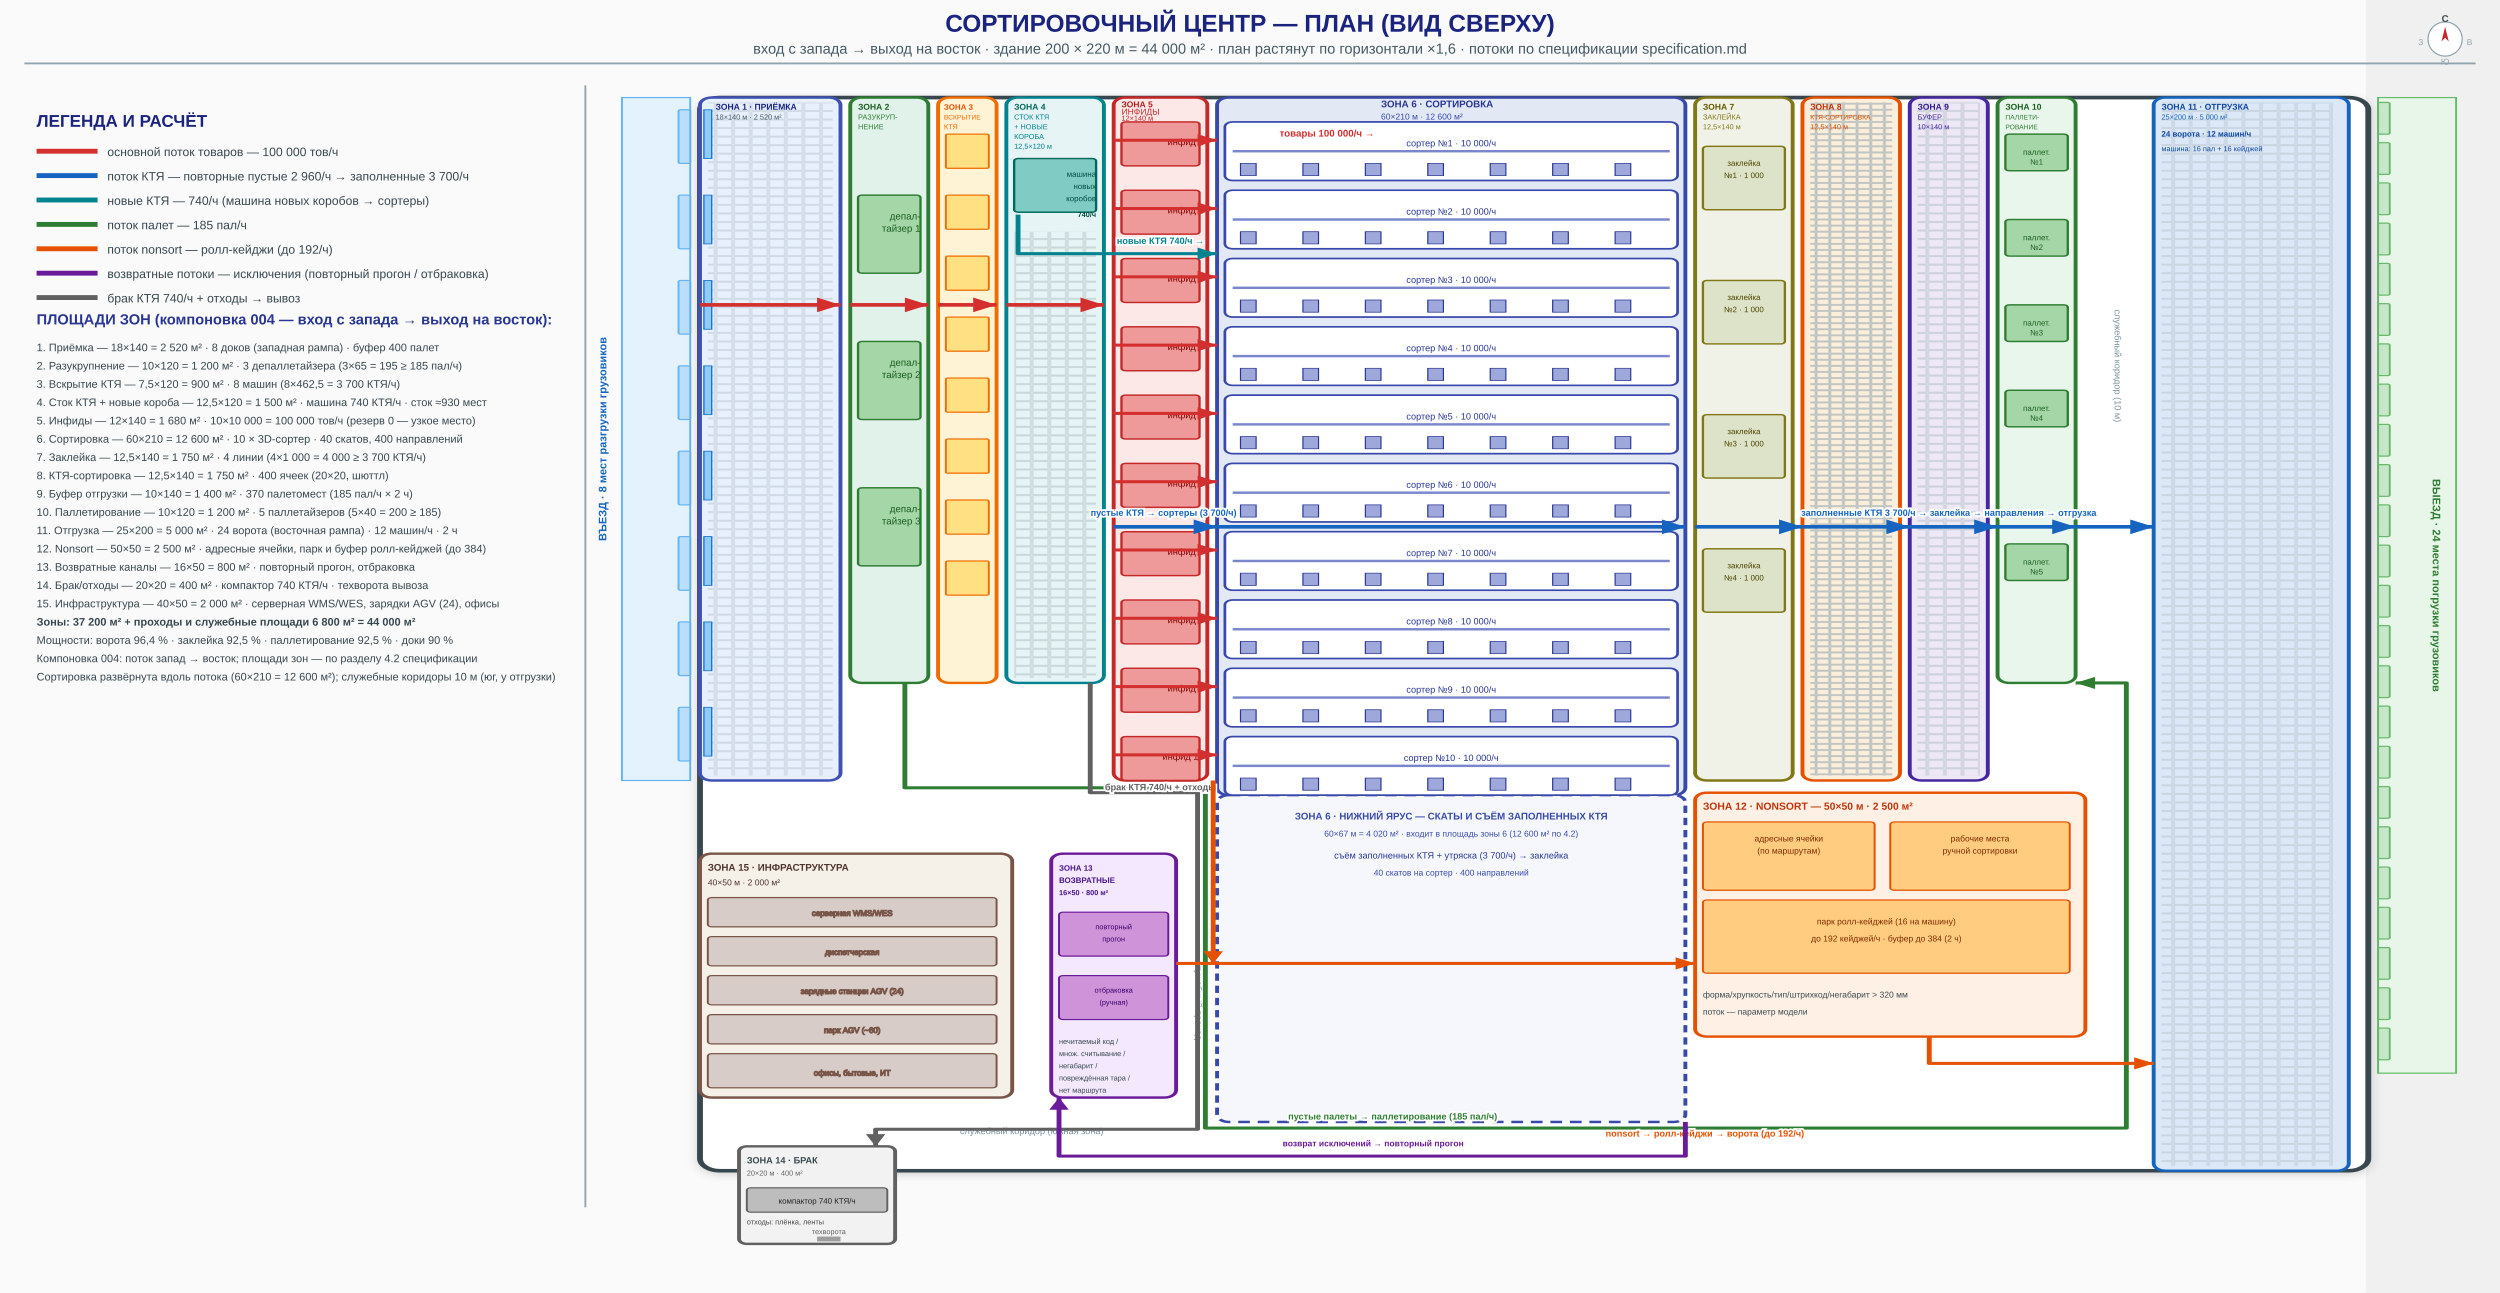
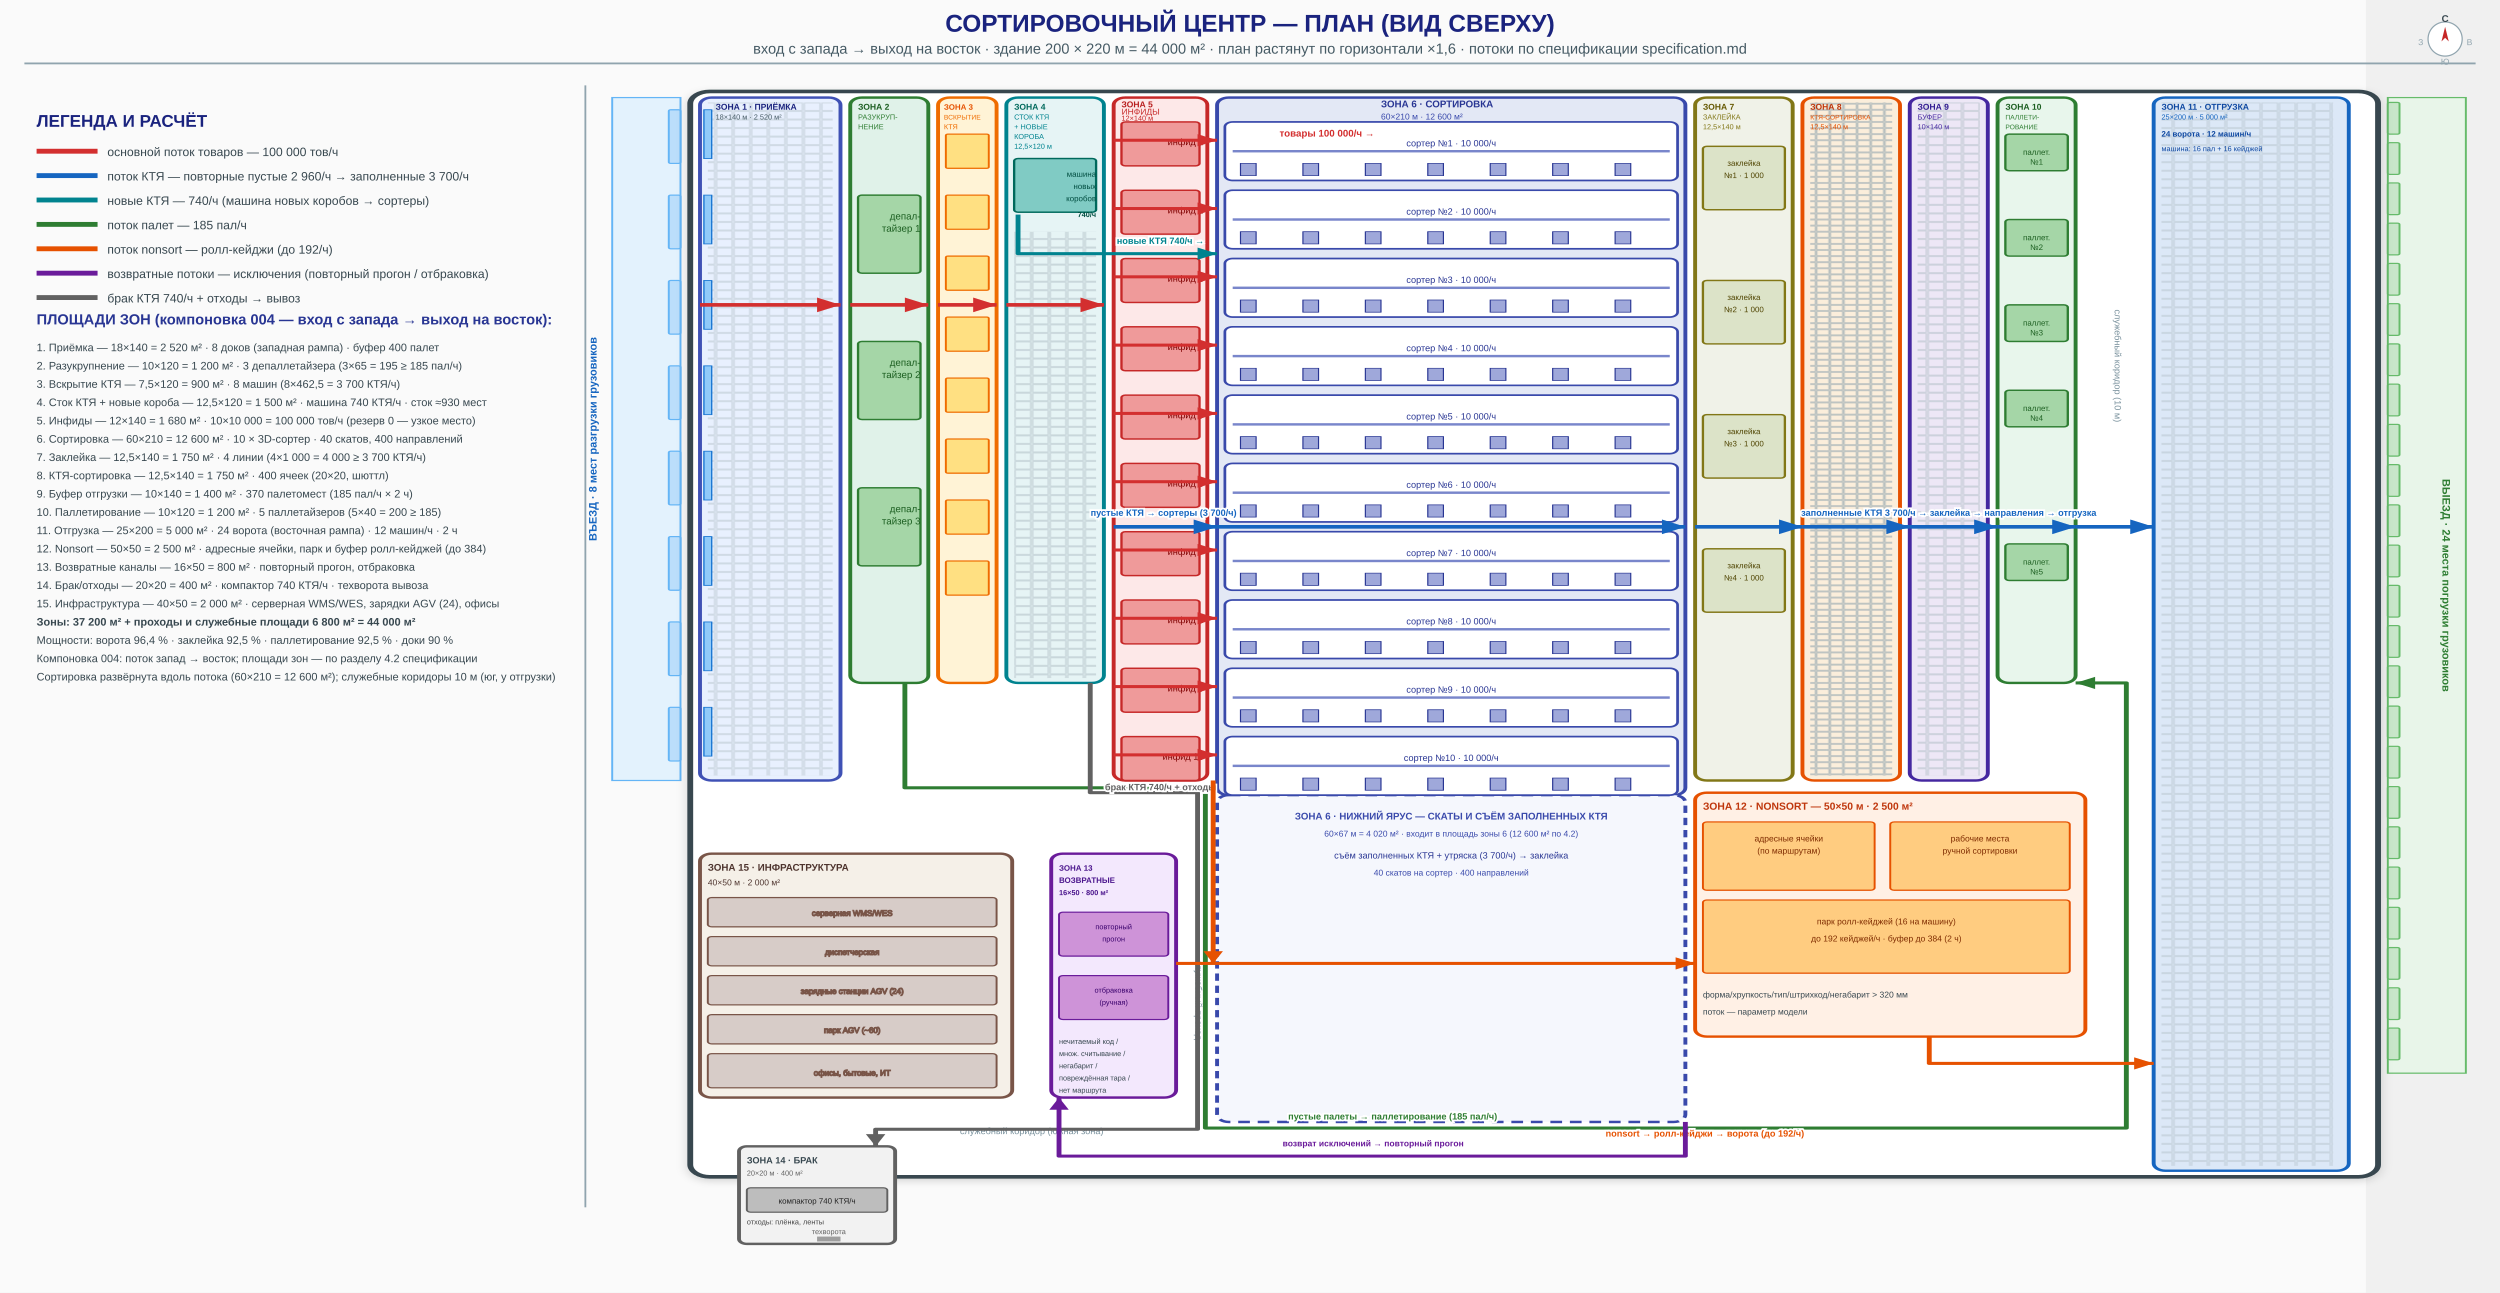
<svg xmlns="http://www.w3.org/2000/svg" viewBox="0 0 2050 1060" font-family="'Segoe UI', Arial, sans-serif">
  <defs>
    <marker id="ar" viewBox="0 0 10 10" refX="10" refY="5" markerWidth="4" markerHeight="4" orient="auto-start-reverse">
      <path d="M0,0 L10,5 L0,10 z" fill="#D32F2F" />
    </marker>
    <marker id="ab" viewBox="0 0 10 10" refX="10" refY="5" markerWidth="4" markerHeight="4" orient="auto-start-reverse">
      <path d="M0,0 L10,5 L0,10 z" fill="#1565C0" />
    </marker>
    <marker id="ag" viewBox="0 0 10 10" refX="10" refY="5" markerWidth="4" markerHeight="4" orient="auto-start-reverse">
      <path d="M0,0 L10,5 L0,10 z" fill="#2E7D32" />
    </marker>
    <marker id="ao" viewBox="0 0 10 10" refX="10" refY="5" markerWidth="4" markerHeight="4" orient="auto-start-reverse">
      <path d="M0,0 L10,5 L0,10 z" fill="#E65100" />
    </marker>
    <marker id="ap" viewBox="0 0 10 10" refX="10" refY="5" markerWidth="4" markerHeight="4" orient="auto-start-reverse">
      <path d="M0,0 L10,5 L0,10 z" fill="#6A1B9A" />
    </marker>
    <marker id="agr" viewBox="0 0 10 10" refX="10" refY="5" markerWidth="4" markerHeight="4" orient="auto-start-reverse">
      <path d="M0,0 L10,5 L0,10 z" fill="#616161" />
    </marker>
    <marker id="at" viewBox="0 0 10 10" refX="10" refY="5" markerWidth="4" markerHeight="4" orient="auto-start-reverse">
      <path d="M0,0 L10,5 L0,10 z" fill="#00838F" />
    </marker>
    <pattern id="pal" width="9" height="7" patternUnits="userSpaceOnUse">
      <rect x="0.5" y="0.5" width="8" height="6" fill="none" stroke="#B0BEC5" stroke-width="0.7" />
    </pattern>
    <pattern id="cell" width="7" height="5" patternUnits="userSpaceOnUse">
      <rect x="0.4" y="0.4" width="6.2" height="4.2" fill="none" stroke="#90A4AE" stroke-width="0.6" />
    </pattern>
    <filter id="sh" x="-10%" y="-10%" width="130%" height="130%">
      <feDropShadow dx="0" dy="2" stdDeviation="3" flood-color="#000000" flood-opacity="0.15" />
    </filter>
  </defs>
  <rect x="0" y="0" width="1940" height="1060" fill="#FAFAFA" />
  <text x="1025" y="26" font-size="20" font-weight="bold" text-anchor="middle" fill="#1A237E">СОРТИРОВОЧНЫЙ ЦЕНТР — ПЛАН (ВИД СВЕРХУ)</text>
  <text x="1025" y="44" font-size="12" text-anchor="middle" fill="#455A64">вход с запада → выход на восток · здание 200 × 220 м = 44 000 м² · план растянут по горизонтали ×1,6 · потоки по спецификации specification.md</text>
  <line x1="20" y1="52" x2="2030" y2="52" stroke="#90A4AE" stroke-width="1.5" />
  <g transform="translate(2005,32)">
    <circle r="14" fill="#FFFFFF" stroke="#90A4AE" stroke-width="1" />
    <path d="M0,-10 L3,2 L0,-1 L-3,2 Z" fill="#C62828" />
    <text x="0" y="-14" font-size="8" text-anchor="middle" fill="#37474F" font-weight="bold">С</text>
    <text x="0" y="21" font-size="7" text-anchor="middle" fill="#90A4AE">Ю</text>
    <text x="-20" y="5" font-size="7" text-anchor="middle" fill="#90A4AE">З</text>
    <text x="20" y="5" font-size="7" text-anchor="middle" fill="#90A4AE">В</text>
  </g>
  <g transform="translate(510,0) scale(1.6,1) translate(-60,0)">
-     <rect x="60" y="80" width="35" height="560" fill="#E3F2FD" stroke="#64B5F6" stroke-width="1" />
-     <text x="52" y="360" font-size="9" font-weight="bold" fill="#1565C0" transform="rotate(-90 52 360) translate(52 360) scale(1 0.625) translate(-52 -360)" text-anchor="middle">ВЪЕЗД · 8 мест разгрузки грузовиков</text>
+     <rect x="55" y="80" width="35" height="560" fill="#E3F2FD" stroke="#64B5F6" stroke-width="1" />
+     <text x="47" y="360" font-size="9" font-weight="bold" fill="#1565C0" transform="rotate(-90 47 360) translate(47 360) scale(1 0.625) translate(-47 -360)" text-anchor="middle">ВЪЕЗД · 8 мест разгрузки грузовиков</text>
    <g fill="#BBDEFB" stroke="#64B5F6" stroke-width="1">
-       <rect x="89" y="90" width="6" height="44" rx="1" />
-       <rect x="89" y="160" width="6" height="44" rx="1" />
-       <rect x="89" y="230" width="6" height="44" rx="1" />
-       <rect x="89" y="300" width="6" height="44" rx="1" />
-       <rect x="89" y="370" width="6" height="44" rx="1" />
-       <rect x="89" y="440" width="6" height="44" rx="1" />
-       <rect x="89" y="510" width="6" height="44" rx="1" />
-       <rect x="89" y="580" width="6" height="44" rx="1" />
-     </g>
-     <rect x="960" y="80" width="40" height="800" fill="#E8F5E9" stroke="#66BB6A" stroke-width="1" />
-     <text x="988" y="480" font-size="9" font-weight="bold" fill="#2E7D32" transform="rotate(90 988 480) translate(988 480) scale(1 0.625) translate(-988 -480)" text-anchor="middle">ВЫЕЗД · 24 места погрузки грузовиков</text>
+       <rect x="84" y="90" width="6" height="44" rx="1" />
+       <rect x="84" y="160" width="6" height="44" rx="1" />
+       <rect x="84" y="230" width="6" height="44" rx="1" />
+       <rect x="84" y="300" width="6" height="44" rx="1" />
+       <rect x="84" y="370" width="6" height="44" rx="1" />
+       <rect x="84" y="440" width="6" height="44" rx="1" />
+       <rect x="84" y="510" width="6" height="44" rx="1" />
+       <rect x="84" y="580" width="6" height="44" rx="1" />
+     </g>
+     <rect x="965" y="80" width="40" height="800" fill="#E8F5E9" stroke="#66BB6A" stroke-width="1" />
+     <text x="993" y="480" font-size="9" font-weight="bold" fill="#2E7D32" transform="rotate(90 993 480) translate(993 480) scale(1 0.625) translate(-993 -480)" text-anchor="middle">ВЫЕЗД · 24 места погрузки грузовиков</text>
    <g fill="#C8E6C9" stroke="#66BB6A" stroke-width="1">
-       <rect x="960" y="84" width="6" height="26" rx="1" />
-       <rect x="960" y="117" width="6" height="26" rx="1" />
-       <rect x="960" y="150" width="6" height="26" rx="1" />
-       <rect x="960" y="183" width="6" height="26" rx="1" />
-       <rect x="960" y="216" width="6" height="26" rx="1" />
-       <rect x="960" y="249" width="6" height="26" rx="1" />
-       <rect x="960" y="282" width="6" height="26" rx="1" />
-       <rect x="960" y="315" width="6" height="26" rx="1" />
-       <rect x="960" y="348" width="6" height="26" rx="1" />
-       <rect x="960" y="381" width="6" height="26" rx="1" />
-       <rect x="960" y="414" width="6" height="26" rx="1" />
-       <rect x="960" y="447" width="6" height="26" rx="1" />
-       <rect x="960" y="480" width="6" height="26" rx="1" />
-       <rect x="960" y="513" width="6" height="26" rx="1" />
-       <rect x="960" y="546" width="6" height="26" rx="1" />
-       <rect x="960" y="579" width="6" height="26" rx="1" />
-       <rect x="960" y="612" width="6" height="26" rx="1" />
-       <rect x="960" y="645" width="6" height="26" rx="1" />
-       <rect x="960" y="678" width="6" height="26" rx="1" />
-       <rect x="960" y="711" width="6" height="26" rx="1" />
-       <rect x="960" y="744" width="6" height="26" rx="1" />
-       <rect x="960" y="777" width="6" height="26" rx="1" />
-       <rect x="960" y="810" width="6" height="26" rx="1" />
-       <rect x="960" y="843" width="6" height="26" rx="1" />
-     </g>
-     <rect x="100" y="80" width="855" height="880" rx="10" fill="#FFFFFF" stroke="#37474F" stroke-width="3" filter="url(#sh)" />
+       <rect x="965" y="84" width="6" height="26" rx="1" />
+       <rect x="965" y="117" width="6" height="26" rx="1" />
+       <rect x="965" y="150" width="6" height="26" rx="1" />
+       <rect x="965" y="183" width="6" height="26" rx="1" />
+       <rect x="965" y="216" width="6" height="26" rx="1" />
+       <rect x="965" y="249" width="6" height="26" rx="1" />
+       <rect x="965" y="282" width="6" height="26" rx="1" />
+       <rect x="965" y="315" width="6" height="26" rx="1" />
+       <rect x="965" y="348" width="6" height="26" rx="1" />
+       <rect x="965" y="381" width="6" height="26" rx="1" />
+       <rect x="965" y="414" width="6" height="26" rx="1" />
+       <rect x="965" y="447" width="6" height="26" rx="1" />
+       <rect x="965" y="480" width="6" height="26" rx="1" />
+       <rect x="965" y="513" width="6" height="26" rx="1" />
+       <rect x="965" y="546" width="6" height="26" rx="1" />
+       <rect x="965" y="579" width="6" height="26" rx="1" />
+       <rect x="965" y="612" width="6" height="26" rx="1" />
+       <rect x="965" y="645" width="6" height="26" rx="1" />
+       <rect x="965" y="678" width="6" height="26" rx="1" />
+       <rect x="965" y="711" width="6" height="26" rx="1" />
+       <rect x="965" y="744" width="6" height="26" rx="1" />
+       <rect x="965" y="777" width="6" height="26" rx="1" />
+       <rect x="965" y="810" width="6" height="26" rx="1" />
+       <rect x="965" y="843" width="6" height="26" rx="1" />
+     </g>
+     <rect x="95" y="75" width="865" height="890" rx="10" fill="#FFFFFF" stroke="#37474F" stroke-width="3" filter="url(#sh)" />
    <g>
      <rect x="100" y="80" width="72" height="560" rx="6" fill="#E8F0FE" stroke="#3F51B5" stroke-width="2" />
      <rect x="104" y="84" width="64" height="552" fill="url(#pal)" opacity="0.5" />
      <g fill="#90CAF9" stroke="#1976D2" stroke-width="0.7">
        <rect x="102" y="90" width="4" height="40" />
        <rect x="102" y="160" width="4" height="40" />
        <rect x="102" y="230" width="4" height="40" />
        <rect x="102" y="300" width="4" height="40" />
        <rect x="102" y="370" width="4" height="40" />
        <rect x="102" y="440" width="4" height="40" />
        <rect x="102" y="510" width="4" height="40" />
        <rect x="102" y="580" width="4" height="40" />
      </g>
      <text x="108" y="90" font-size="7" font-weight="bold" fill="#1A237E" transform="translate(108 90) scale(0.625 1) translate(-108 -90)">ЗОНА 1 · ПРИЁМКА</text>
      <text x="108" y="98" font-size="6" fill="#455A64" transform="translate(108 98) scale(0.625 1) translate(-108 -98)">18×140 м · 2 520 м²</text>
    </g>
    <g>
      <rect x="177" y="80" width="40" height="480" rx="6" fill="#E0F2E9" stroke="#2E7D32" stroke-width="2" />
      <g fill="#A5D6A7" stroke="#2E7D32" stroke-width="1.2">
        <rect x="181" y="160" width="32" height="64" rx="2" />
        <rect x="181" y="280" width="32" height="64" rx="2" />
        <rect x="181" y="400" width="32" height="64" rx="2" />
      </g>
      <g font-size="8" fill="#1B5E20" text-anchor="end">
        <text x="213" y="180" transform="translate(213 180) scale(0.625 1) translate(-213 -180)">депал-</text>
        <text x="213" y="190" transform="translate(213 190) scale(0.625 1) translate(-213 -190)">тайзер 1</text>
        <text x="213" y="300" transform="translate(213 300) scale(0.625 1) translate(-213 -300)">депал-</text>
        <text x="213" y="310" transform="translate(213 310) scale(0.625 1) translate(-213 -310)">тайзер 2</text>
        <text x="213" y="420" transform="translate(213 420) scale(0.625 1) translate(-213 -420)">депал-</text>
        <text x="213" y="430" transform="translate(213 430) scale(0.625 1) translate(-213 -430)">тайзер 3</text>
      </g>
      <text x="181" y="90" font-size="7" font-weight="bold" fill="#1B5E20" transform="translate(181 90) scale(0.625 1) translate(-181 -90)">ЗОНА 2</text>
      <text x="181" y="98" font-size="6" fill="#2E7D32" transform="translate(181 98) scale(0.625 1) translate(-181 -98)">РАЗУКРУП-</text>
      <text x="181" y="106" font-size="6" fill="#2E7D32" transform="translate(181 106) scale(0.625 1) translate(-181 -106)">НЕНИЕ</text>
    </g>
    <g>
      <rect x="222" y="80" width="30" height="480" rx="6" fill="#FFF3D6" stroke="#EF6C00" stroke-width="2" />
      <g fill="#FFE082" stroke="#EF6C00" stroke-width="1">
        <rect x="226" y="110" width="22" height="28" rx="1" />
        <rect x="226" y="160" width="22" height="28" rx="1" />
        <rect x="226" y="210" width="22" height="28" rx="1" />
        <rect x="226" y="260" width="22" height="28" rx="1" />
        <rect x="226" y="310" width="22" height="28" rx="1" />
        <rect x="226" y="360" width="22" height="28" rx="1" />
        <rect x="226" y="410" width="22" height="28" rx="1" />
        <rect x="226" y="460" width="22" height="28" rx="1" />
      </g>
      <text x="225" y="90" font-size="6.5" font-weight="bold" fill="#E65100" transform="translate(225 90) scale(0.625 1) translate(-225 -90)">ЗОНА 3</text>
      <text x="225" y="98" font-size="5.5" fill="#EF6C00" transform="translate(225 98) scale(0.625 1) translate(-225 -98)">ВСКРЫТИЕ</text>
      <text x="225" y="106" font-size="6" fill="#EF6C00" transform="translate(225 106) scale(0.625 1) translate(-225 -106)">КТЯ</text>
    </g>
    <g>
      <rect x="257" y="80" width="50" height="480" rx="6" fill="#E6F4F5" stroke="#00838F" stroke-width="2" />
      <rect x="261" y="130" width="42" height="44" rx="2" fill="#80CBC4" stroke="#00695C" stroke-width="1.2" />
      <g font-size="6.5" fill="#004D40" text-anchor="end">
        <text x="303" y="145" transform="translate(303 145) scale(0.625 1) translate(-303 -145)">машина</text>
        <text x="303" y="155" transform="translate(303 155) scale(0.625 1) translate(-303 -155)">новых</text>
        <text x="303" y="165" transform="translate(303 165) scale(0.625 1) translate(-303 -165)">коробов</text>
      </g>
      <text x="303" y="178" font-size="6" fill="#004D40" text-anchor="end" font-weight="bold" transform="translate(303 178) scale(0.625 1) translate(-303 -178)">740/ч</text>
      <rect x="261" y="190" width="42" height="366" fill="url(#pal)" opacity="0.6" />
      <text x="261" y="90" font-size="7" font-weight="bold" fill="#00695C" transform="translate(261 90) scale(0.625 1) translate(-261 -90)">ЗОНА 4</text>
      <text x="261" y="98" font-size="6" fill="#00838F" transform="translate(261 98) scale(0.625 1) translate(-261 -98)">СТОК КТЯ</text>
      <text x="261" y="106" font-size="6" fill="#00838F" transform="translate(261 106) scale(0.625 1) translate(-261 -106)">+ НОВЫЕ</text>
      <text x="261" y="114" font-size="6" fill="#00838F" transform="translate(261 114) scale(0.625 1) translate(-261 -114)">КОРОБА</text>
      <text x="261" y="122" font-size="6" fill="#00838F" transform="translate(261 122) scale(0.625 1) translate(-261 -122)">12,5×120 м</text>
    </g>
    <g>
      <rect x="312" y="80" width="48" height="560" rx="6" fill="#FDE8E8" stroke="#C62828" stroke-width="2" />
      <g fill="#EF9A9A" stroke="#C62828" stroke-width="1.2">
        <rect x="316" y="100" width="40" height="36" rx="2" />
        <rect x="316" y="156" width="40" height="36" rx="2" />
        <rect x="316" y="212" width="40" height="36" rx="2" />
        <rect x="316" y="268" width="40" height="36" rx="2" />
        <rect x="316" y="324" width="40" height="36" rx="2" />
        <rect x="316" y="380" width="40" height="36" rx="2" />
        <rect x="316" y="436" width="40" height="36" rx="2" />
        <rect x="316" y="492" width="40" height="36" rx="2" />
        <rect x="316" y="548" width="40" height="36" rx="2" />
        <rect x="316" y="604" width="40" height="36" rx="2" />
      </g>
      <g font-size="7.5" fill="#7F0000" text-anchor="end">
        <text x="358" y="119" transform="translate(358 119) scale(0.625 1) translate(-358 -119)">инфид 1</text>
        <text x="358" y="175" transform="translate(358 175) scale(0.625 1) translate(-358 -175)">инфид 2</text>
        <text x="358" y="231" transform="translate(358 231) scale(0.625 1) translate(-358 -231)">инфид 3</text>
        <text x="358" y="287" transform="translate(358 287) scale(0.625 1) translate(-358 -287)">инфид 4</text>
        <text x="358" y="343" transform="translate(358 343) scale(0.625 1) translate(-358 -343)">инфид 5</text>
        <text x="358" y="399" transform="translate(358 399) scale(0.625 1) translate(-358 -399)">инфид 6</text>
        <text x="358" y="455" transform="translate(358 455) scale(0.625 1) translate(-358 -455)">инфид 7</text>
        <text x="358" y="511" transform="translate(358 511) scale(0.625 1) translate(-358 -511)">инфид 8</text>
        <text x="358" y="567" transform="translate(358 567) scale(0.625 1) translate(-358 -567)">инфид 9</text>
        <text x="358" y="623" transform="translate(358 623) scale(0.625 1) translate(-358 -623)">инфид 10</text>
      </g>
      <text x="316" y="88" font-size="7" font-weight="bold" fill="#B71C1C" transform="translate(316 88) scale(0.625 1) translate(-316 -88)">ЗОНА 5</text>
      <text x="316" y="94" font-size="7" fill="#C62828" transform="translate(316 94) scale(0.625 1) translate(-316 -94)">ИНФИДЫ</text>
      <text x="316" y="99" font-size="6" fill="#C62828" transform="translate(316 99) scale(0.625 1) translate(-316 -99)">12×140 м</text>
    </g>
    <g>
      <rect x="365" y="80" width="240" height="572" rx="6" fill="#E3E8F5" stroke="#3949AB" stroke-width="2" />
      <rect x="365" y="652" width="240" height="268" rx="6" fill="#F5F7FD" stroke="#3949AB" stroke-width="2" stroke-dasharray="6 4" />
      <g fill="#FFFFFF" stroke="#3949AB" stroke-width="1.4">
        <rect x="369" y="100" width="232" height="48" rx="4" />
        <rect x="369" y="156" width="232" height="48" rx="4" />
        <rect x="369" y="212" width="232" height="48" rx="4" />
        <rect x="369" y="268" width="232" height="48" rx="4" />
        <rect x="369" y="324" width="232" height="48" rx="4" />
        <rect x="369" y="380" width="232" height="48" rx="4" />
        <rect x="369" y="436" width="232" height="48" rx="4" />
        <rect x="369" y="492" width="232" height="48" rx="4" />
        <rect x="369" y="548" width="232" height="48" rx="4" />
        <rect x="369" y="604" width="232" height="48" rx="4" />
      </g>
      <g stroke="#7986CB" stroke-width="2">
        <line x1="373" y1="124" x2="597" y2="124" />
        <line x1="373" y1="180" x2="597" y2="180" />
        <line x1="373" y1="236" x2="597" y2="236" />
        <line x1="373" y1="292" x2="597" y2="292" />
        <line x1="373" y1="348" x2="597" y2="348" />
        <line x1="373" y1="404" x2="597" y2="404" />
        <line x1="373" y1="460" x2="597" y2="460" />
        <line x1="373" y1="516" x2="597" y2="516" />
        <line x1="373" y1="572" x2="597" y2="572" />
        <line x1="373" y1="628" x2="597" y2="628" />
      </g>
      <g fill="#9FA8DA" stroke="#283593" stroke-width="0.6">
        <rect x="377" y="134" width="8" height="10" />
        <rect x="409" y="134" width="8" height="10" />
        <rect x="441" y="134" width="8" height="10" />
        <rect x="473" y="134" width="8" height="10" />
        <rect x="505" y="134" width="8" height="10" />
        <rect x="537" y="134" width="8" height="10" />
        <rect x="569" y="134" width="8" height="10" />
        <rect x="377" y="190" width="8" height="10" />
        <rect x="409" y="190" width="8" height="10" />
        <rect x="441" y="190" width="8" height="10" />
        <rect x="473" y="190" width="8" height="10" />
        <rect x="505" y="190" width="8" height="10" />
        <rect x="537" y="190" width="8" height="10" />
        <rect x="569" y="190" width="8" height="10" />
        <rect x="377" y="246" width="8" height="10" />
        <rect x="409" y="246" width="8" height="10" />
        <rect x="441" y="246" width="8" height="10" />
        <rect x="473" y="246" width="8" height="10" />
        <rect x="505" y="246" width="8" height="10" />
        <rect x="537" y="246" width="8" height="10" />
        <rect x="569" y="246" width="8" height="10" />
        <rect x="377" y="302" width="8" height="10" />
        <rect x="409" y="302" width="8" height="10" />
        <rect x="441" y="302" width="8" height="10" />
        <rect x="473" y="302" width="8" height="10" />
        <rect x="505" y="302" width="8" height="10" />
        <rect x="537" y="302" width="8" height="10" />
        <rect x="569" y="302" width="8" height="10" />
        <rect x="377" y="358" width="8" height="10" />
        <rect x="409" y="358" width="8" height="10" />
        <rect x="441" y="358" width="8" height="10" />
        <rect x="473" y="358" width="8" height="10" />
        <rect x="505" y="358" width="8" height="10" />
        <rect x="537" y="358" width="8" height="10" />
        <rect x="569" y="358" width="8" height="10" />
        <rect x="377" y="414" width="8" height="10" />
        <rect x="409" y="414" width="8" height="10" />
        <rect x="441" y="414" width="8" height="10" />
        <rect x="473" y="414" width="8" height="10" />
        <rect x="505" y="414" width="8" height="10" />
        <rect x="537" y="414" width="8" height="10" />
        <rect x="569" y="414" width="8" height="10" />
        <rect x="377" y="470" width="8" height="10" />
        <rect x="409" y="470" width="8" height="10" />
        <rect x="441" y="470" width="8" height="10" />
        <rect x="473" y="470" width="8" height="10" />
        <rect x="505" y="470" width="8" height="10" />
        <rect x="537" y="470" width="8" height="10" />
        <rect x="569" y="470" width="8" height="10" />
        <rect x="377" y="526" width="8" height="10" />
        <rect x="409" y="526" width="8" height="10" />
        <rect x="441" y="526" width="8" height="10" />
        <rect x="473" y="526" width="8" height="10" />
        <rect x="505" y="526" width="8" height="10" />
        <rect x="537" y="526" width="8" height="10" />
        <rect x="569" y="526" width="8" height="10" />
        <rect x="377" y="582" width="8" height="10" />
        <rect x="409" y="582" width="8" height="10" />
        <rect x="441" y="582" width="8" height="10" />
        <rect x="473" y="582" width="8" height="10" />
        <rect x="505" y="582" width="8" height="10" />
        <rect x="537" y="582" width="8" height="10" />
        <rect x="569" y="582" width="8" height="10" />
        <rect x="377" y="638" width="8" height="10" />
        <rect x="409" y="638" width="8" height="10" />
        <rect x="441" y="638" width="8" height="10" />
        <rect x="473" y="638" width="8" height="10" />
        <rect x="505" y="638" width="8" height="10" />
        <rect x="537" y="638" width="8" height="10" />
        <rect x="569" y="638" width="8" height="10" />
      </g>
      <g font-size="7.5" fill="#283593" text-anchor="middle">
        <text x="485" y="120" transform="translate(485 120) scale(0.625 1) translate(-485 -120)">сортер №1 · 10 000/ч</text>
        <text x="485" y="176" transform="translate(485 176) scale(0.625 1) translate(-485 -176)">сортер №2 · 10 000/ч</text>
        <text x="485" y="232" transform="translate(485 232) scale(0.625 1) translate(-485 -232)">сортер №3 · 10 000/ч</text>
        <text x="485" y="288" transform="translate(485 288) scale(0.625 1) translate(-485 -288)">сортер №4 · 10 000/ч</text>
        <text x="485" y="344" transform="translate(485 344) scale(0.625 1) translate(-485 -344)">сортер №5 · 10 000/ч</text>
        <text x="485" y="400" transform="translate(485 400) scale(0.625 1) translate(-485 -400)">сортер №6 · 10 000/ч</text>
        <text x="485" y="456" transform="translate(485 456) scale(0.625 1) translate(-485 -456)">сортер №7 · 10 000/ч</text>
        <text x="485" y="512" transform="translate(485 512) scale(0.625 1) translate(-485 -512)">сортер №8 · 10 000/ч</text>
        <text x="485" y="568" transform="translate(485 568) scale(0.625 1) translate(-485 -568)">сортер №9 · 10 000/ч</text>
        <text x="485" y="624" transform="translate(485 624) scale(0.625 1) translate(-485 -624)">сортер №10 · 10 000/ч</text>
      </g>
      <text x="449" y="88" font-size="8" font-weight="bold" fill="#283593" transform="translate(449 88) scale(0.625 1) translate(-449 -88)">ЗОНА 6 · СОРТИРОВКА</text>
      <text x="449" y="98" font-size="7" fill="#3949AB" transform="translate(449 98) scale(0.625 1) translate(-449 -98)">60×210 м · 12 600 м²</text>
      <text x="485" y="672" font-size="8" font-weight="bold" fill="#3949AB" text-anchor="middle" transform="translate(485 672) scale(0.625 1) translate(-485 -672)">ЗОНА 6 · НИЖНИЙ ЯРУС — СКАТЫ И СЪЁМ ЗАПОЛНЕННЫХ КТЯ</text>
      <text x="485" y="686" font-size="7" fill="#3949AB" text-anchor="middle" transform="translate(485 686) scale(0.625 1) translate(-485 -686)">60×67 м = 4 020 м² · входит в площадь зоны 6 (12 600 м² по 4.2)</text>
      <text x="485" y="704" font-size="7.5" fill="#283593" text-anchor="middle" transform="translate(485 704) scale(0.625 1) translate(-485 -704)">съём заполненных КТЯ + утряска (3 700/ч) → заклейка</text>
      <text x="485" y="718" font-size="7" fill="#3949AB" text-anchor="middle" transform="translate(485 718) scale(0.625 1) translate(-485 -718)">40 скатов на сортер · 400 направлений</text>
    </g>
    <g>
      <rect x="610" y="80" width="50" height="560" rx="6" fill="#F0F2E8" stroke="#827717" stroke-width="2" />
      <g fill="#DCE3C8" stroke="#827717" stroke-width="1.2">
        <rect x="614" y="120" width="42" height="52" rx="2" />
        <rect x="614" y="230" width="42" height="52" rx="2" />
        <rect x="614" y="340" width="42" height="52" rx="2" />
        <rect x="614" y="450" width="42" height="52" rx="2" />
      </g>
      <g font-size="6.5" fill="#4E4300" text-anchor="middle">
        <text x="635" y="136" transform="translate(635 136) scale(0.625 1) translate(-635 -136)">заклейка</text>
        <text x="635" y="146" transform="translate(635 146) scale(0.625 1) translate(-635 -146)">№1 · 1 000</text>
        <text x="635" y="246" transform="translate(635 246) scale(0.625 1) translate(-635 -246)">заклейка</text>
        <text x="635" y="256" transform="translate(635 256) scale(0.625 1) translate(-635 -256)">№2 · 1 000</text>
        <text x="635" y="356" transform="translate(635 356) scale(0.625 1) translate(-635 -356)">заклейка</text>
        <text x="635" y="366" transform="translate(635 366) scale(0.625 1) translate(-635 -366)">№3 · 1 000</text>
        <text x="635" y="466" transform="translate(635 466) scale(0.625 1) translate(-635 -466)">заклейка</text>
        <text x="635" y="476" transform="translate(635 476) scale(0.625 1) translate(-635 -476)">№4 · 1 000</text>
      </g>
      <text x="614" y="90" font-size="7" font-weight="bold" fill="#655800" transform="translate(614 90) scale(0.625 1) translate(-614 -90)">ЗОНА 7</text>
      <text x="614" y="98" font-size="6" fill="#827717" transform="translate(614 98) scale(0.625 1) translate(-614 -98)">ЗАКЛЕЙКА</text>
      <text x="614" y="106" font-size="6" fill="#827717" transform="translate(614 106) scale(0.625 1) translate(-614 -106)">12,5×140 м</text>
    </g>
    <g>
      <rect x="665" y="80" width="50" height="560" rx="6" fill="#FBEEDB" stroke="#E65100" stroke-width="2" />
      <rect x="669" y="84" width="42" height="552" fill="url(#cell)" opacity="0.7" />
      <text x="669" y="90" font-size="7" font-weight="bold" fill="#BF360C" transform="translate(669 90) scale(0.625 1) translate(-669 -90)">ЗОНА 8</text>
      <text x="669" y="98" font-size="5.5" fill="#E65100" transform="translate(669 98) scale(0.625 1) translate(-669 -98)">КТЯ-СОРТИРОВКА</text>
      <text x="669" y="106" font-size="6" fill="#E65100" transform="translate(669 106) scale(0.625 1) translate(-669 -106)">12,5×140 м</text>
    </g>
    <g>
      <rect x="720" y="80" width="40" height="560" rx="6" fill="#EDE7F6" stroke="#4527A0" stroke-width="2" />
      <rect x="724" y="84" width="32" height="552" fill="url(#pal)" opacity="0.6" />
      <text x="724" y="90" font-size="7" font-weight="bold" fill="#311B92" transform="translate(724 90) scale(0.625 1) translate(-724 -90)">ЗОНА 9</text>
      <text x="724" y="98" font-size="6" fill="#4527A0" transform="translate(724 98) scale(0.625 1) translate(-724 -98)">БУФЕР</text>
      <text x="724" y="106" font-size="6" fill="#4527A0" transform="translate(724 106) scale(0.625 1) translate(-724 -106)">10×140 м</text>
    </g>
    <g>
      <rect x="765" y="80" width="40" height="480" rx="6" fill="#E8F6EC" stroke="#2E7D32" stroke-width="2" />
      <g fill="#A5D6A7" stroke="#2E7D32" stroke-width="1.2">
        <rect x="769" y="110" width="32" height="30" rx="2" />
        <rect x="769" y="180" width="32" height="30" rx="2" />
        <rect x="769" y="250" width="32" height="30" rx="2" />
        <rect x="769" y="320" width="32" height="30" rx="2" />
        <rect x="769" y="446" width="32" height="30" rx="2" />
      </g>
      <g font-size="6.5" fill="#1B5E20" text-anchor="middle">
        <text x="785" y="127" transform="translate(785 127) scale(0.625 1) translate(-785 -127)">паллет.</text>
        <text x="785" y="135" transform="translate(785 135) scale(0.625 1) translate(-785 -135)">№1</text>
        <text x="785" y="197" transform="translate(785 197) scale(0.625 1) translate(-785 -197)">паллет.</text>
        <text x="785" y="205" transform="translate(785 205) scale(0.625 1) translate(-785 -205)">№2</text>
        <text x="785" y="267" transform="translate(785 267) scale(0.625 1) translate(-785 -267)">паллет.</text>
        <text x="785" y="275" transform="translate(785 275) scale(0.625 1) translate(-785 -275)">№3</text>
        <text x="785" y="337" transform="translate(785 337) scale(0.625 1) translate(-785 -337)">паллет.</text>
        <text x="785" y="345" transform="translate(785 345) scale(0.625 1) translate(-785 -345)">№4</text>
        <text x="785" y="463" transform="translate(785 463) scale(0.625 1) translate(-785 -463)">паллет.</text>
        <text x="785" y="471" transform="translate(785 471) scale(0.625 1) translate(-785 -471)">№5</text>
      </g>
      <text x="769" y="90" font-size="7" font-weight="bold" fill="#1B5E20" transform="translate(769 90) scale(0.625 1) translate(-769 -90)">ЗОНА 10</text>
      <text x="769" y="98" font-size="5.5" fill="#2E7D32" transform="translate(769 98) scale(0.625 1) translate(-769 -98)">ПАЛЛЕТИ-</text>
      <text x="769" y="106" font-size="5.5" fill="#2E7D32" transform="translate(769 106) scale(0.625 1) translate(-769 -106)">РОВАНИЕ</text>
    </g>
    <g>
      <rect x="845" y="80" width="100" height="880" rx="6" fill="#DCE8F7" stroke="#1565C0" stroke-width="2" />
      <rect x="849" y="84" width="88" height="872" fill="url(#pal)" opacity="0.5" />
      <text x="849" y="90" font-size="7" font-weight="bold" fill="#0D47A1" transform="translate(849 90) scale(0.625 1) translate(-849 -90)">ЗОНА 11 · ОТГРУЗКА</text>
      <text x="849" y="98" font-size="6" fill="#1565C0" transform="translate(849 98) scale(0.625 1) translate(-849 -98)">25×200 м · 5 000 м²</text>
      <text x="849" y="112" font-size="6.5" font-weight="bold" fill="#0D47A1" transform="translate(849 112) scale(0.625 1) translate(-849 -112)">24 ворота · 12 машин/ч</text>
      <text x="849" y="124" font-size="6" fill="#0D47A1" transform="translate(849 124) scale(0.625 1) translate(-849 -124)">машина: 16 пал + 16 кейджей</text>
    </g>
    <g>
      <rect x="610" y="650" width="200" height="200" rx="6" fill="#FFF0E5" stroke="#E65100" stroke-width="2" />
      <text x="614" y="664" font-size="8.5" font-weight="bold" fill="#BF360C" transform="translate(614 664) scale(0.625 1) translate(-614 -664)">ЗОНА 12 · NONSORT — 50×50 м · 2 500 м²</text>
      <rect x="614" y="674" width="88" height="56" rx="2" fill="#FFCC80" stroke="#E65100" stroke-width="1" />
      <text x="658" y="690" font-size="7" text-anchor="middle" fill="#7F2B00" transform="translate(658 690) scale(0.625 1) translate(-658 -690)">адресные ячейки</text>
      <text x="658" y="700" font-size="7" text-anchor="middle" fill="#7F2B00" transform="translate(658 700) scale(0.625 1) translate(-658 -700)">(по маршрутам)</text>
      <rect x="710" y="674" width="92" height="56" rx="2" fill="#FFCC80" stroke="#E65100" stroke-width="1" />
      <text x="756" y="690" font-size="7" text-anchor="middle" fill="#7F2B00" transform="translate(756 690) scale(0.625 1) translate(-756 -690)">рабочие места</text>
      <text x="756" y="700" font-size="7" text-anchor="middle" fill="#7F2B00" transform="translate(756 700) scale(0.625 1) translate(-756 -700)">ручной сортировки</text>
      <rect x="614" y="738" width="188" height="60" rx="2" fill="#FFCC80" stroke="#E65100" stroke-width="1" />
      <text x="708" y="758" font-size="7" text-anchor="middle" fill="#7F2B00" transform="translate(708 758) scale(0.625 1) translate(-708 -758)">парк ролл-кейджей (16 на машину)</text>
      <text x="708" y="772" font-size="7" text-anchor="middle" fill="#7F2B00" transform="translate(708 772) scale(0.625 1) translate(-708 -772)">до 192 кейджей/ч · буфер до 384 (2 ч)</text>
      <text x="614" y="818" font-size="7" fill="#37474F" transform="translate(614 818) scale(0.625 1) translate(-614 -818)">форма/хрупкость/тип/штрихкод/негабарит &gt; 320 мм</text>
      <text x="614" y="832" font-size="7" fill="#37474F" transform="translate(614 832) scale(0.625 1) translate(-614 -832)">поток — параметр модели</text>
    </g>
    <g>
      <rect x="280" y="700" width="64" height="200" rx="6" fill="#F3E8FD" stroke="#6A1B9A" stroke-width="2" />
      <text x="284" y="714" font-size="6.5" font-weight="bold" fill="#4A148C" transform="translate(284 714) scale(0.625 1) translate(-284 -714)">ЗОНА 13</text>
      <text x="284" y="724" font-size="6.5" font-weight="bold" fill="#4A148C" transform="translate(284 724) scale(0.625 1) translate(-284 -724)">ВОЗВРАТНЫЕ</text>
      <text x="284" y="734" font-size="6" font-weight="bold" fill="#4A148C" transform="translate(284 734) scale(0.625 1) translate(-284 -734)">16×50 · 800 м²</text>
      <rect x="284" y="748" width="56" height="36" rx="2" fill="#CE93D8" stroke="#6A1B9A" stroke-width="1" />
      <text x="312" y="762" font-size="6" text-anchor="middle" fill="#38006B" transform="translate(312 762) scale(0.625 1) translate(-312 -762)">повторный</text>
      <text x="312" y="772" text-anchor="middle" font-size="6" fill="#38006B" transform="translate(312 772) scale(0.625 1) translate(-312 -772)">прогон</text>
      <rect x="284" y="800" width="56" height="36" rx="2" fill="#CE93D8" stroke="#6A1B9A" stroke-width="1" />
      <text x="312" y="814" font-size="6" text-anchor="middle" fill="#38006B" transform="translate(312 814) scale(0.625 1) translate(-312 -814)">отбраковка</text>
      <text x="312" y="824" font-size="6" text-anchor="middle" fill="#38006B" transform="translate(312 824) scale(0.625 1) translate(-312 -824)">(ручная)</text>
      <text x="284" y="856" font-size="6" fill="#37474F" transform="translate(284 856) scale(0.625 1) translate(-284 -856)">нечитаемый код /</text>
      <text x="284" y="866" font-size="6" fill="#37474F" transform="translate(284 866) scale(0.625 1) translate(-284 -866)">множ. считывание /</text>
      <text x="284" y="876" font-size="6" fill="#37474F" transform="translate(284 876) scale(0.625 1) translate(-284 -876)">негабарит /</text>
      <text x="284" y="886" font-size="6" fill="#37474F" transform="translate(284 886) scale(0.625 1) translate(-284 -886)">повреждённая тара /</text>
      <text x="284" y="896" font-size="6" fill="#37474F" transform="translate(284 896) scale(0.625 1) translate(-284 -896)">нет маршрута</text>
    </g>
    <g>
      <rect x="120" y="940" width="80" height="80" rx="4" fill="#F2F2F2" stroke="#616161" stroke-width="2" />
      <text x="124" y="954" font-size="7.5" font-weight="bold" fill="#37474F" transform="translate(124 954) scale(0.625 1) translate(-124 -954)">ЗОНА 14 · БРАК</text>
      <text x="124" y="964" font-size="6" fill="#616161" transform="translate(124 964) scale(0.625 1) translate(-124 -964)">20×20 м · 400 м²</text>
      <rect x="124" y="974" width="72" height="20" rx="2" fill="#BDBDBD" stroke="#616161" stroke-width="1" />
      <text x="160" y="987" font-size="6.5" text-anchor="middle" fill="#212121" transform="translate(160 987) scale(0.625 1) translate(-160 -987)">компактор 740 КТЯ/ч</text>
      <text x="124" y="1004" font-size="6" fill="#424242" transform="translate(124 1004) scale(0.625 1) translate(-124 -1004)">отходы: плёнка, ленты</text>
      <rect x="160" y="1014" width="12" height="4" fill="#9E9E9E" />
      <text x="166" y="1012" font-size="6" text-anchor="middle" fill="#616161" transform="translate(166 1012) scale(0.625 1) translate(-166 -1012)">техворота</text>
    </g>
    <g>
      <rect x="100" y="700" width="160" height="200" rx="6" fill="#F5F0E8" stroke="#795548" stroke-width="2" />
      <text x="104" y="714" font-size="8" font-weight="bold" fill="#4E342E" transform="translate(104 714) scale(0.625 1) translate(-104 -714)">ЗОНА 15 · ИНФРАСТРУКТУРА</text>
      <text x="104" y="726" font-size="7" fill="#4E342E" transform="translate(104 726) scale(0.625 1) translate(-104 -726)">40×50 м · 2 000 м²</text>
      <g fill="#D7CCC8" stroke="#795548" stroke-width="1">
        <rect x="104" y="736" width="148" height="24" rx="2" />
        <text x="178" y="751" font-size="6.5" text-anchor="middle" fill="#3E2723" transform="translate(178 751) scale(0.625 1) translate(-178 -751)">серверная WMS/WES</text>
        <rect x="104" y="768" width="148" height="24" rx="2" />
        <text x="178" y="783" font-size="6.5" text-anchor="middle" fill="#3E2723" transform="translate(178 783) scale(0.625 1) translate(-178 -783)">диспетчерская</text>
        <rect x="104" y="800" width="148" height="24" rx="2" />
        <text x="178" y="815" font-size="6.5" text-anchor="middle" fill="#3E2723" transform="translate(178 815) scale(0.625 1) translate(-178 -815)">зарядные станции AGV (24)</text>
        <rect x="104" y="832" width="148" height="24" rx="2" />
        <text x="178" y="847" font-size="6.5" text-anchor="middle" fill="#3E2723" transform="translate(178 847) scale(0.625 1) translate(-178 -847)">парк AGV (~60)</text>
        <rect x="104" y="864" width="148" height="28" rx="2" />
        <text x="178" y="882" font-size="6.5" text-anchor="middle" fill="#3E2723" transform="translate(178 882) scale(0.625 1) translate(-178 -882)">офисы, бытовые, ИТ</text>
      </g>
    </g>
    <text x="354" y="820" font-size="7.5" fill="#78909C" transform="rotate(90 354 820) translate(354 820) scale(1 0.625) translate(-354 -820)" text-anchor="middle">служебный проход</text>
    <text x="825" y="300" font-size="7.5" fill="#78909C" transform="rotate(90 825 300) translate(825 300) scale(1 0.625) translate(-825 -300)" text-anchor="middle">служебный коридор (10 м)</text>
    <text x="270" y="930" font-size="7.5" fill="#78909C" text-anchor="middle" transform="translate(270 930) scale(0.625 1) translate(-270 -930)">служебный коридор (южная зона)</text>
    <path d="M100,250 L172,250" stroke="#D32F2F" stroke-width="3" marker-end="url(#ar)" />
    <path d="M177,250 L217,250" stroke="#D32F2F" stroke-width="3" marker-end="url(#ar)" />
    <path d="M222,250 L252,250" stroke="#D32F2F" stroke-width="3" marker-end="url(#ar)" />
    <path d="M257,250 L307,250" stroke="#D32F2F" stroke-width="3" marker-end="url(#ar)" />
    <g stroke="#D32F2F" stroke-width="2.5" marker-end="url(#ar)">
      <path d="M312,115 L365,115" />
      <path d="M312,171 L365,171" />
      <path d="M312,227 L365,227" />
      <path d="M312,283 L365,283" />
      <path d="M312,339 L365,339" />
      <path d="M312,395 L365,395" />
      <path d="M312,451 L365,451" />
      <path d="M312,507 L365,507" />
      <path d="M312,563 L365,563" />
      <path d="M312,619 L365,619" />
    </g>
    <text x="397" y="112" font-size="8" font-weight="bold" fill="#D32F2F" paint-order="stroke" stroke="#FFFFFF" stroke-width="3" transform="translate(397 112) scale(0.625 1) translate(-397 -112)">товары 100 000/ч →</text>
    <path d="M312,432 L365,432" stroke="#1565C0" stroke-width="3" marker-end="url(#ab)" />
    <path d="M365,432 L605,432" stroke="#1565C0" stroke-width="3" marker-end="url(#ab)" />
    <path d="M610,432 L665,432" stroke="#1565C0" stroke-width="3" marker-end="url(#ab)" />
    <path d="M665,432 L720,432" stroke="#1565C0" stroke-width="3" marker-end="url(#ab)" />
    <path d="M720,432 L765,432" stroke="#1565C0" stroke-width="3" marker-end="url(#ab)" />
    <path d="M765,432 L805,432" stroke="#1565C0" stroke-width="3" marker-end="url(#ab)" />
    <path d="M805,432 L845,432" stroke="#1565C0" stroke-width="3" marker-end="url(#ab)" />
    <text x="375" y="423" font-size="7.5" font-weight="bold" fill="#1565C0" text-anchor="end" paint-order="stroke" stroke="#FFFFFF" stroke-width="3" transform="translate(375 423) scale(0.625 1) translate(-375 -423)">пустые КТЯ → сортеры (3 700/ч)</text>
    <text x="740" y="423" font-size="7.5" font-weight="bold" fill="#1565C0" text-anchor="middle" paint-order="stroke" stroke="#FFFFFF" stroke-width="3" transform="translate(740 423) scale(0.625 1) translate(-740 -423)">заполненные КТЯ 3 700/ч → заклейка → направления → отгрузка</text>
    <path d="M263,176 L263,208 L365,208" stroke="#00838F" stroke-width="2.5" fill="none" stroke-linejoin="round" marker-end="url(#at)" />
    <text x="336" y="200" font-size="7.5" font-weight="bold" fill="#00838F" text-anchor="middle" paint-order="stroke" stroke="#FFFFFF" stroke-width="3" transform="translate(336 200) scale(0.625 1) translate(-336 -200)">новые КТЯ 740/ч →</text>
    <path d="M205,560 L205,646 L359,646 L359,925 L831,925 L831,560 L805,560" stroke="#2E7D32" stroke-width="2.5" fill="none" stroke-linejoin="round" marker-end="url(#ag)" />
    <text x="455" y="918" font-size="7.5" font-weight="bold" fill="#2E7D32" text-anchor="middle" paint-order="stroke" stroke="#FFFFFF" stroke-width="3" transform="translate(455 918) scale(0.625 1) translate(-455 -918)">пустые палеты → паллетирование (185 пал/ч)</text>
    <path d="M300,560 L300,650 L355,650 L355,926 L190,926 L190,940" stroke="#616161" stroke-width="2.5" fill="none" stroke-linejoin="round" marker-end="url(#agr)" />
    <text x="336" y="648" font-size="7.5" font-weight="bold" fill="#616161" text-anchor="middle" paint-order="stroke" stroke="#FFFFFF" stroke-width="3" transform="translate(336 648) scale(0.625 1) translate(-336 -648)">брак КТЯ 740/ч + отходы</text>
    <path d="M344,790 L610,790" stroke="#E65100" stroke-width="2.5" marker-end="url(#ao)" />
    <path d="M363,640 L363,790" stroke="#E65100" stroke-width="2.5" marker-end="url(#ao)" />
    <path d="M730,850 L730,872 L845,872" stroke="#E65100" stroke-width="2.5" fill="none" stroke-linejoin="round" marker-end="url(#ao)" />
    <text x="615" y="932" font-size="7.5" font-weight="bold" fill="#E65100" text-anchor="middle" paint-order="stroke" stroke="#FFFFFF" stroke-width="3" transform="translate(615 932) scale(0.625 1) translate(-615 -932)">nonsort → ролл-кейджи → ворота (до 192/ч)</text>
    <path d="M605,920 L605,948 L284,948 L284,900" stroke="#6A1B9A" stroke-width="2.5" fill="none" stroke-linejoin="round" marker-end="url(#ap)" />
    <text x="445" y="940" font-size="7" font-weight="bold" fill="#6A1B9A" text-anchor="middle" paint-order="stroke" stroke="#FFFFFF" stroke-width="3" transform="translate(445 940) scale(0.625 1) translate(-445 -940)">возврат исключений → повторный прогон</text>
  </g>
  <line x1="480" y1="70" x2="480" y2="990" stroke="#90A4AE" stroke-width="1.5" />
  <text x="30" y="104" font-size="14" font-weight="bold" fill="#1A237E">ЛЕГЕНДА И РАСЧЁТ</text>
  <g font-size="10" fill="#37474F">
    <line x1="30" y1="124" x2="80" y2="124" stroke="#D32F2F" stroke-width="4" />
    <text x="88" y="128">основной поток товаров — 100 000 тов/ч</text>
    <line x1="30" y1="144" x2="80" y2="144" stroke="#1565C0" stroke-width="4" />
    <text x="88" y="148">поток КТЯ — повторные пустые 2 960/ч → заполненные 3 700/ч</text>
    <line x1="30" y1="164" x2="80" y2="164" stroke="#00838F" stroke-width="4" />
    <text x="88" y="168">новые КТЯ — 740/ч (машина новых коробов → сортеры)</text>
    <line x1="30" y1="184" x2="80" y2="184" stroke="#2E7D32" stroke-width="4" />
    <text x="88" y="188">поток палет — 185 пал/ч</text>
    <line x1="30" y1="204" x2="80" y2="204" stroke="#E65100" stroke-width="4" />
    <text x="88" y="208">поток nonsort — ролл-кейджи (до 192/ч)</text>
    <line x1="30" y1="224" x2="80" y2="224" stroke="#6A1B9A" stroke-width="4" />
    <text x="88" y="228">возвратные потоки — исключения (повторный прогон / отбраковка)</text>
    <line x1="30" y1="244" x2="80" y2="244" stroke="#616161" stroke-width="4" />
    <text x="88" y="248">брак КТЯ 740/ч + отходы → вывоз</text>
  </g>
  <text x="30" y="266" font-size="12" font-weight="bold" fill="#283593">ПЛОЩАДИ ЗОН (компоновка 004 — вход с запада → выход на восток):</text>
  <g font-size="9" fill="#37474F">
    <text x="30" y="288">1. Приёмка — 18×140 = 2 520 м² · 8 доков (западная рампа) · буфер 400 палет</text>
    <text x="30" y="303">2. Разукрупнение — 10×120 = 1 200 м² · 3 депаллетайзера (3×65 = 195 ≥ 185 пал/ч)</text>
    <text x="30" y="318">3. Вскрытие КТЯ — 7,5×120 = 900 м² · 8 машин (8×462,5 = 3 700 КТЯ/ч)</text>
    <text x="30" y="333">4. Сток КТЯ + новые короба — 12,5×120 = 1 500 м² · машина 740 КТЯ/ч · сток ≈930 мест</text>
    <text x="30" y="348">5. Инфиды — 12×140 = 1 680 м² · 10×10 000 = 100 000 тов/ч (резерв 0 — узкое место)</text>
    <text x="30" y="363">6. Сортировка — 60×210 = 12 600 м² · 10 × 3D-сортер · 40 скатов, 400 направлений</text>
    <text x="30" y="378">7. Заклейка — 12,5×140 = 1 750 м² · 4 линии (4×1 000 = 4 000 ≥ 3 700 КТЯ/ч)</text>
    <text x="30" y="393">8. КТЯ-сортировка — 12,5×140 = 1 750 м² · 400 ячеек (20×20, шюттл)</text>
    <text x="30" y="408">9. Буфер отгрузки — 10×140 = 1 400 м² · 370 палетомест (185 пал/ч × 2 ч)</text>
    <text x="30" y="423">10. Паллетирование — 10×120 = 1 200 м² · 5 паллетайзеров (5×40 = 200 ≥ 185)</text>
    <text x="30" y="438">11. Отгрузка — 25×200 = 5 000 м² · 24 ворота (восточная рампа) · 12 машин/ч · 2 ч</text>
    <text x="30" y="453">12. Nonsort — 50×50 = 2 500 м² · адресные ячейки, парк и буфер ролл-кейджей (до 384)</text>
    <text x="30" y="468">13. Возвратные каналы — 16×50 = 800 м² · повторный прогон, отбраковка</text>
    <text x="30" y="483">14. Брак/отходы — 20×20 = 400 м² · компактор 740 КТЯ/ч · техворота вывоза</text>
    <text x="30" y="498">15. Инфраструктура — 40×50 = 2 000 м² · серверная WMS/WES, зарядки AGV (24), офисы</text>
    <text x="30" y="513" font-weight="bold">Зоны: 37 200 м² + проходы и служебные площади 6 800 м² = 44 000 м²</text>
    <text x="30" y="528">Мощности: ворота 96,4 % · заклейка 92,5 % · паллетирование 92,5 % · доки 90 %</text>
    <text x="30" y="543">Компоновка 004: поток запад → восток; площади зон — по разделу 4.2 спецификации</text>
    <text x="30" y="558">Сортировка развёрнута вдоль потока (60×210 = 12 600 м²); служебные коридоры 10 м (юг, у отгрузки)</text>
  </g>
</svg>
